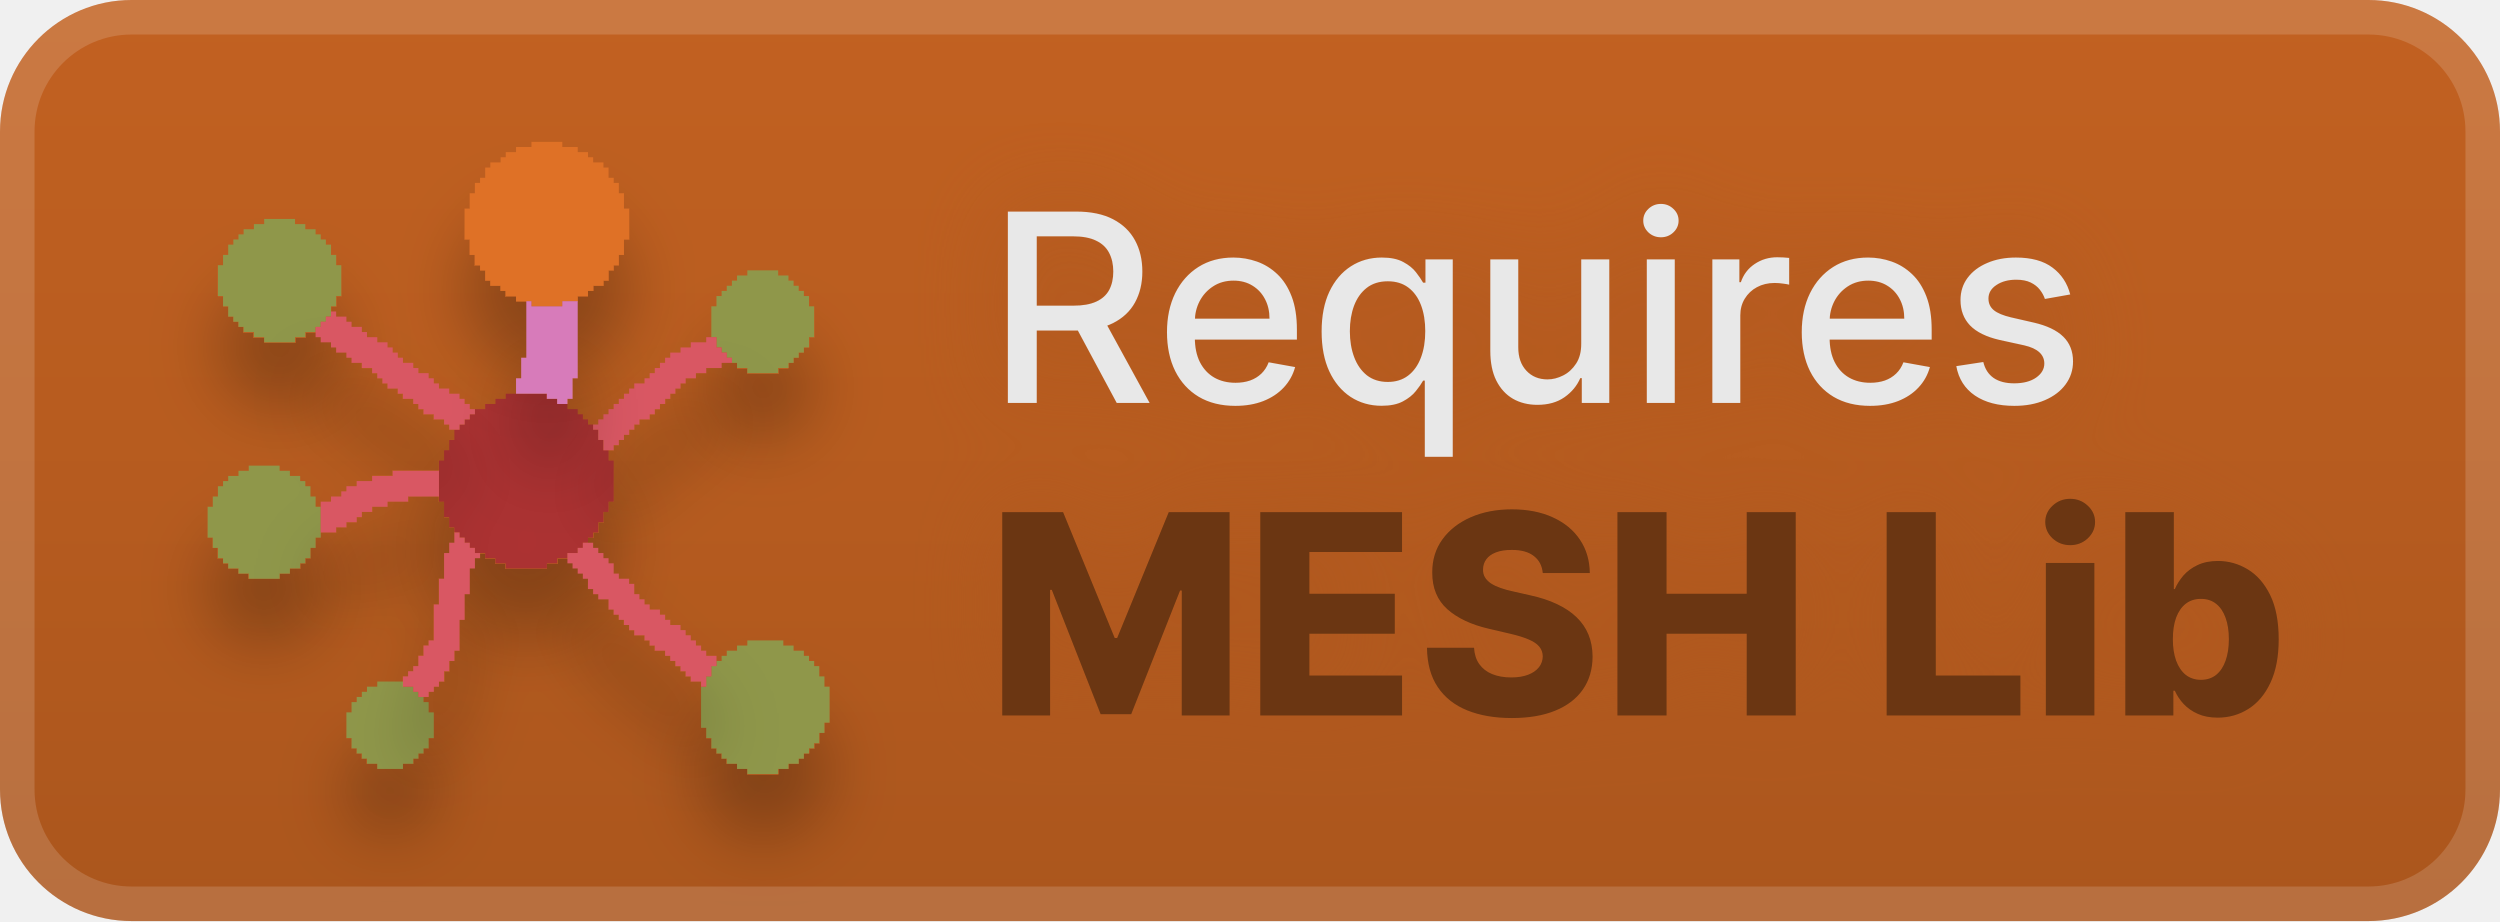
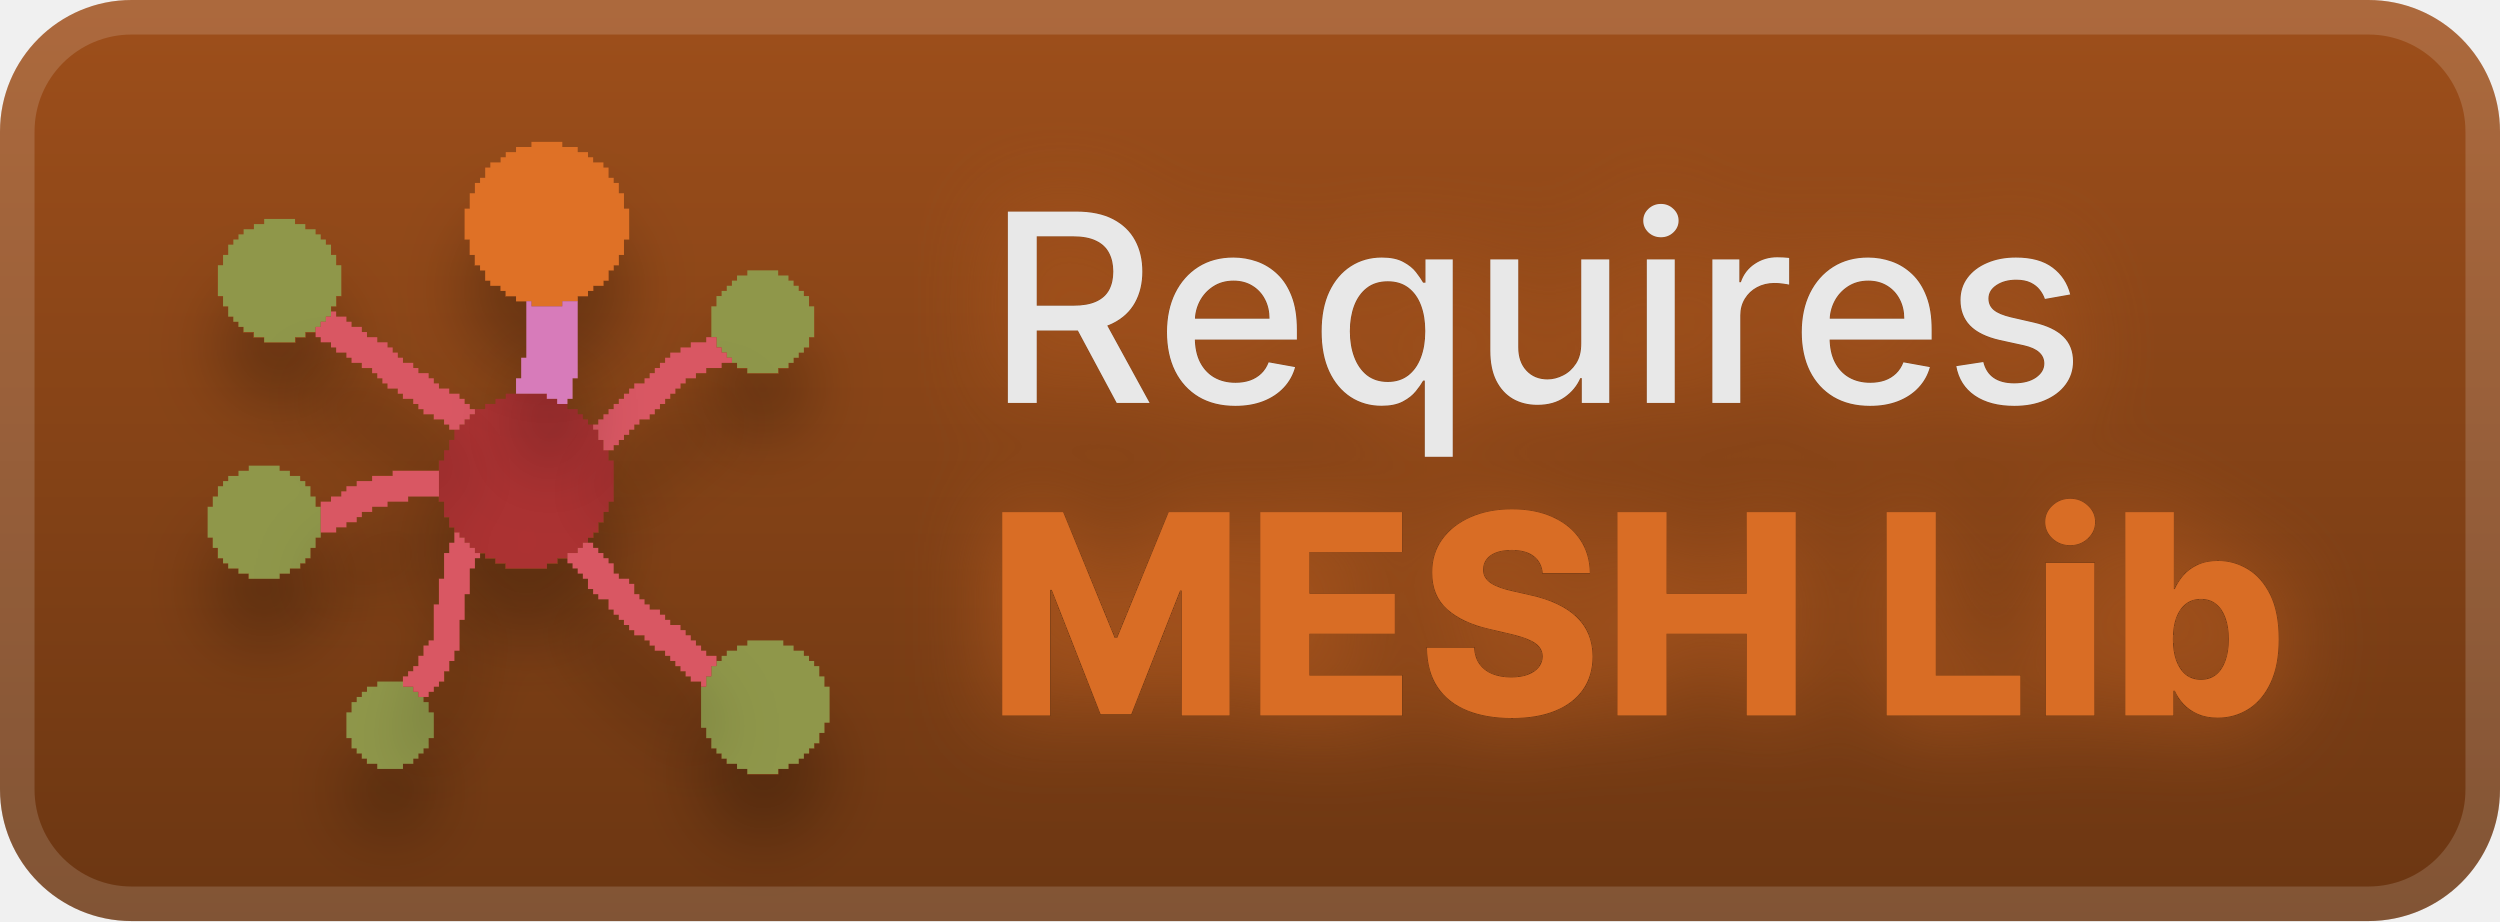
<svg xmlns="http://www.w3.org/2000/svg" width="152" height="56" viewBox="0 0 152 56" fill="none">
  <g clip-path="url(#clip0_3_2)">
    <rect width="152" height="56" rx="8" fill="url(#paint0_linear_3_2)" />
    <g filter="url(#filter0_d_3_2)">
      <path d="M22.938 41.438H24.5V46.75H22.938V41.438ZM25.438 42.375H25.75V45.812H25.438V42.375ZM25.75 42.688H26.062V45.5H25.75V42.688ZM26.062 43.312H26.375V44.875H26.062V43.312ZM24.5 41.75H25.125V46.438H24.5V41.75ZM25.125 42.062H25.438V46.125H25.125V42.062ZM22 42.375H21.688V45.812H22V42.375ZM21.688 42.688H21.375V45.5H21.688V42.688ZM21.375 43.312H21.062V44.875H21.375V43.312ZM22.938 41.75H22.312V46.438H22.938V41.75ZM22.312 42.062H22V46.125H22.312V42.062ZM42.625 41.75H42.938V44.25H42.625V41.75ZM42.938 41.125H43.25V44.875H42.938V41.125ZM43.25 40.5H43.562V45.5H43.25V40.5ZM43.562 40.188H43.875V45.812H43.562V40.188ZM43.875 39.875H44.188V46.125H43.875V39.875ZM44.188 39.562H44.812V46.438H44.188V39.562ZM44.812 39.25H45.438V46.75H44.812V39.25ZM45.438 38.938H47.312V47.062H45.438V38.938ZM47.312 38.938H47.625V46.75H47.312V38.938ZM47.625 39.25H47.938V46.75H47.625V39.25ZM47.938 39.25H48.25V46.438H47.938V39.25ZM48.25 39.562H48.562V46.438H48.25V39.562ZM48.562 39.562H48.875V46.125H48.562V39.562ZM48.875 39.875H49.188V45.812H48.875V39.875ZM49.188 40.188H49.5V45.5H49.188V40.188ZM49.5 40.5H49.812V45.188H49.5V40.5ZM49.812 41.125H50.125V44.562H49.812V41.125ZM50.125 41.75H50.438V43.938H50.125V41.75ZM43.25 18.625H43.562V20.5H43.25V18.625ZM43.562 18H43.875V21.125H43.562V18ZM43.875 17.688H44.188V21.438H43.875V17.688ZM44.188 17.375H44.5V21.75H44.188V17.375ZM44.5 17.062H44.812V22.062H44.5V17.062ZM44.812 16.75H45.438V22.375H44.812V16.75ZM45.438 16.438H47.312V22.688H45.438V16.438ZM47.312 16.75H47.938V22.375H47.312V16.75ZM47.938 17.062H48.25V22.062H47.938V17.062ZM48.25 17.375H48.562V21.75H48.25V17.375ZM48.562 17.688H48.875V21.438H48.562V17.688ZM48.875 18H49.188V21.125H48.875V18ZM49.188 18.625H49.5V20.5H49.188V18.625ZM13.25 16.125H13.562V18H13.25V16.125ZM13.562 15.5H13.875V18.625H13.562V15.5ZM13.875 14.875H14.188V19.25H13.875V14.875ZM14.188 14.562H14.5V19.562H14.188V14.562ZM14.5 14.25H14.812V19.875H14.5V14.25ZM14.812 13.938H15.438V20.188H14.812V13.938ZM15.438 13.625H16.062V20.5H15.438V13.625ZM16.062 13.312H17.938V20.812H16.062V13.312ZM17.938 13.625H18.562V20.5H17.938V13.625ZM18.562 13.938H19.188V20.188H18.562V13.938ZM19.188 14.25H19.5V19.875H19.188V14.25ZM19.5 14.562H19.812V19.562H19.5V14.562ZM19.812 14.875H20.125V19.25H19.812V14.875ZM20.125 15.5H20.438V18.625H20.125V15.5ZM20.438 16.125H20.75V18H20.438V16.125ZM12.625 30.812H12.938V32.688H12.625V30.812ZM12.938 30.188H13.25V33.312H12.938V30.188ZM13.25 29.562H13.562V33.938H13.25V29.562ZM13.562 29.25H13.875V34.25H13.562V29.25ZM13.875 28.938H14.5V34.562H13.875V28.938ZM14.5 28.625H15.125V34.875H14.5V28.625ZM15.125 28.312H17V35.188H15.125V28.312ZM17 28.625H17.625V34.875H17V28.625ZM17.625 28.938H18.25V34.562H17.625V28.938ZM18.25 29.25H18.562V34.25H18.25V29.25ZM18.562 29.562H18.875V33.938H18.562V29.562ZM18.875 30.188H19.188V33.312H18.875V30.188ZM19.188 30.812H19.5V32.688H19.188V30.812Z" fill="#8F974A" />
    </g>
    <g filter="url(#filter1_d_3_2)">
      <path d="M26.688 28H27V30.5H26.688V28ZM27 27.375H27.312V31.438H27V27.375ZM27.312 26.75H27.625V32.062H27.312V26.75ZM27.625 26.125H27.938V32.375H27.625V26.125ZM27.938 25.812H28.25V32.688H27.938V25.812ZM28.25 25.5H28.562V33H28.25V25.5ZM28.562 25.188H28.875V33.312H28.562V25.188ZM28.875 24.875H29.5V33.625H28.875V24.875ZM29.5 24.562H30.125V33.938H29.5V24.562ZM30.125 24.25H30.75V34.25H30.125V24.25ZM30.75 23.938H33.25V34.562H30.75V23.938ZM33.25 24.25H33.875V34.25H33.25V24.25ZM33.875 24.562H34.5V33.938H33.875V24.562ZM34.5 24.875H35.125V33.625H34.5V24.875ZM35.125 25.188H35.438V33.312H35.125V25.188ZM35.438 25.5H35.75V33H35.438V25.5ZM35.75 25.812H36.062V32.688H35.75V25.812ZM36.062 26.125H36.375V32.375H36.062V26.125ZM36.375 26.75H36.688V31.75H36.375V26.75ZM36.688 27.375H37V31.125H36.688V27.375ZM37 28H37.312V30.5H37V28Z" fill="#AC3232" />
    </g>
    <g filter="url(#filter2_d_3_2)">
      <path d="M28.25 12.688H28.562V14.562H28.25V12.688ZM28.562 11.75H28.875V15.5H28.562V11.75ZM28.875 11.125H29.188V16.125H28.875V11.125ZM29.188 10.812H29.5V16.438H29.188V10.812ZM29.5 10.188H29.812V17.062H29.5V10.188ZM29.812 9.875H30.438V17.375H29.812V9.875ZM30.438 9.562H30.75V17.688H30.438V9.562ZM30.75 9.25H31.375V18H30.75V9.25ZM31.375 8.938H32.312V18.312H31.375V8.938ZM32.312 8.625H34.188V18.625H32.312V8.625ZM34.188 8.938H35.125V18.312H34.188V8.938ZM35.125 9.25H35.75V18H35.125V9.25ZM35.75 9.562H36.062V17.688H35.75V9.562ZM36.062 9.875H36.688V17.375H36.062V9.875ZM36.688 10.188H37V17.062H36.688V10.188ZM37 10.812H37.312V16.438H37V10.812ZM37.312 11.125H37.625V16.125H37.312V11.125ZM37.625 11.75H37.938V15.5H37.625V11.75ZM37.938 12.688H38.25V14.562H37.938V12.688Z" fill="#DF7126" />
    </g>
    <g filter="url(#filter3_d_3_2)">
      <path d="M24.5 41.125H24.812V41.75H24.5V41.125ZM24.812 40.812H25.125V41.75H24.812V40.812ZM25.125 40.5H25.438V42.062H25.125V40.5ZM25.438 39.875H25.75V42.375H25.438V39.875ZM25.75 39.25H26.062V42.375H25.75V39.25ZM26.062 38.938H26.375V42.062H26.062V38.938ZM26.375 36.75H26.688V41.75H26.375V36.75ZM26.688 35.188H27V41.438H26.688V35.188ZM27 33.625H27.312V40.812H27V33.625ZM27.312 33H27.625V40.188H27.312V33ZM27.625 32.375H27.938V39.562H27.625V32.375ZM27.938 32.688H28.25V37.688H27.938V32.688ZM28.25 33H28.562V36.125H28.25V33ZM28.562 33.312H28.875V34.562H28.562V33.312ZM28.875 33.625H29.188V33.938H28.875V33.625ZM43.25 39.875H43.562V40.5H43.25V39.875ZM42.938 39.875H43.25V41.125H42.938V39.875ZM42.625 39.562H42.938V41.75H42.625V39.562ZM42.312 39.25H42.625V41.438H42.312V39.25ZM42 38.938H42.312V41.438H42V38.938ZM41.688 38.625H42V41.125H41.688V38.625ZM41.375 38.312H41.688V40.812H41.375V38.312ZM41.062 38H41.375V40.5H41.062V38ZM40.75 38H41.062V40.188H40.75V38ZM40.438 37.688H40.75V39.875H40.438V37.688ZM40.125 37.375H40.438V39.562H40.125V37.375ZM39.812 37.062H40.125V39.562H39.812V37.062ZM39.5 37.062H39.812V39.25H39.5V37.062ZM39.188 36.75H39.5V38.938H39.188V36.75ZM38.875 36.438H39.188V38.625H38.875V36.438ZM38.562 36.125H38.875V38.625H38.562V36.125ZM38.25 35.5H38.562V38.312H38.25V35.5ZM37.938 35.188H38.25V38H37.938V35.188ZM37.625 35.188H37.938V37.688H37.625V35.188ZM37.312 34.875H37.625V37.375H37.312V34.875ZM37 34.25H37.312V37.062H37V34.25ZM36.688 33.938H37V36.438H36.688V33.938ZM36.375 33.625H36.688V36.438H36.375V33.625ZM36.062 33.312H36.375V36.125H36.062V33.312ZM35.75 33H36.062V35.812H35.75V33ZM35.438 33H35.75V35.188H35.438V33ZM35.125 33.312H35.438V34.875H35.125V33.312ZM34.812 33.625H35.125V34.562H34.812V33.625ZM34.5 33.625H34.812V34.25H34.5V33.625ZM36.062 25.812H36.375V26.125H36.062V25.812ZM36.375 25.5H36.688V26.75H36.375V25.5ZM36.688 25.188H37V27.375H36.688V25.188ZM37 24.875H37.312V27.375H37V24.875ZM37.312 24.562H37.625V27.062H37.312V24.562ZM37.625 24.25H37.938V26.75H37.625V24.25ZM37.938 23.938H38.25V26.438H37.938V23.938ZM38.25 23.625H38.562V26.125H38.25V23.625ZM38.562 23.312H38.875V25.812H38.562V23.312ZM38.875 23.312H39.188V25.5H38.875V23.312ZM39.188 23H39.5V25.5H39.188V23ZM39.5 22.688H39.812V25.188H39.5V22.688ZM39.812 22.375H40.125V24.875H39.812V22.375ZM40.125 22.062H40.438V24.562H40.125V22.062ZM40.438 21.75H40.75V24.25H40.438V21.75ZM40.75 21.438H41.062V23.938H40.75V21.438ZM41.062 21.438H41.375V23.625H41.062V21.438ZM41.375 21.125H41.688V23.312H41.375V21.125ZM41.688 21.125H42V23H41.688V21.125ZM42 20.812H42.312V23H42V20.812ZM42.312 20.812H42.938V22.688H42.312V20.812ZM42.938 20.5H43.562V22.375H42.938V20.5ZM43.562 21.125H43.875V22.375H43.562V21.125ZM43.875 21.438H44.188V22.062H43.875V21.438ZM44.188 21.75H44.5V22.062H44.188V21.75ZM28.562 24.875H28.875V25.188H28.562V24.875ZM28.25 24.562H28.562V25.5H28.25V24.562ZM27.938 24.25H28.25V25.812H27.938V24.25ZM27.312 23.938H27.938V26.125H27.312V23.938ZM27 23.625H27.312V25.812H27V23.625ZM26.688 23.625H27V25.5H26.688V23.625ZM26.375 23.312H26.688V25.5H26.375V23.312ZM26.062 23H26.375V25.188H26.062V23ZM25.75 22.688H26.062V25.188H25.75V22.688ZM25.438 22.688H25.75V24.875H25.438V22.688ZM25.125 22.375H25.438V24.562H25.125V22.375ZM24.5 22.062H25.125V24.25H24.5V22.062ZM24.188 21.75H24.5V23.938H24.188V21.75ZM23.875 21.438H24.188V23.625H23.875V21.438ZM23.562 21.125H23.875V23.625H23.562V21.125ZM23.25 20.812H23.562V23.312H23.25V20.812ZM22.938 20.812H23.25V23H22.938V20.812ZM22.625 20.5H22.938V22.688H22.625V20.5ZM22.312 20.5H22.625V22.375H22.312V20.5ZM22 20.188H22.312V22.375H22V20.188ZM21.375 19.875H22V22.062H21.375V19.875ZM21.062 19.562H21.375V21.75H21.062V19.562ZM20.438 19.25H21.062V21.438H20.438V19.25ZM20.125 18.938H20.438V21.125H20.125V18.938ZM19.812 19.25H20.125V20.812H19.812V19.25ZM19.5 19.562H19.812V20.812H19.5V19.562ZM19.188 19.875H19.5V20.5H19.188V19.875ZM24.812 28.625H26.688V30.188H24.812V28.625ZM23.875 28.625H24.812V30.5H23.875V28.625ZM23.562 28.938H23.875V30.5H23.562V28.938ZM22.625 28.938H23.562V30.812H22.625V28.938ZM22 29.25H22.625V31.125H22V29.25ZM21.688 29.25H22V31.438H21.688V29.25ZM21.062 29.562H21.688V31.75H21.062V29.562ZM20.75 29.875H21.062V32.062H20.75V29.875ZM20.438 30.188H20.75V32.062H20.438V30.188ZM20.125 30.188H20.438V32.375H20.125V30.188ZM19.5 30.5H20.125V32.375H19.5V30.5Z" fill="#D95763" />
    </g>
    <g filter="url(#filter4_d_3_2)">
      <path d="M31.375 23H31.688V23.938H31.375V23ZM31.688 21.75H32V23.938H31.688V21.75ZM32 18.312H32.312V23.938H32V18.312ZM32.312 18.625H33.25V23.938H32.312V18.625ZM33.25 18.625H33.875V24.25H33.25V18.625ZM33.875 18.625H34.188V24.562H33.875V18.625ZM34.188 18.312H34.5V24.562H34.188V18.312ZM34.5 18.312H34.812V24.25H34.5V18.312ZM34.812 18.312H35.125V23H34.812V18.312Z" fill="#D77BBA" />
    </g>
    <g filter="url(#filter5_d_3_2)">
      <path d="M61.278 24.5V12.864H65.426C66.328 12.864 67.076 13.019 67.671 13.329C68.269 13.64 68.716 14.07 69.011 14.619C69.307 15.165 69.454 15.796 69.454 16.511C69.454 17.224 69.305 17.85 69.006 18.392C68.71 18.93 68.263 19.349 67.665 19.648C67.07 19.947 66.322 20.097 65.421 20.097H62.278V18.585H65.261C65.829 18.585 66.292 18.504 66.648 18.341C67.008 18.178 67.271 17.941 67.438 17.631C67.604 17.32 67.688 16.947 67.688 16.511C67.688 16.072 67.602 15.691 67.432 15.369C67.265 15.047 67.002 14.801 66.642 14.631C66.286 14.456 65.818 14.369 65.239 14.369H63.034V24.5H61.278ZM67.023 19.25L69.898 24.5H67.898L65.079 19.25H67.023ZM75.106 24.676C74.247 24.676 73.506 24.492 72.885 24.125C72.267 23.754 71.79 23.233 71.453 22.562C71.12 21.888 70.953 21.099 70.953 20.193C70.953 19.299 71.12 18.511 71.453 17.829C71.79 17.148 72.26 16.616 72.862 16.233C73.468 15.85 74.177 15.659 74.987 15.659C75.48 15.659 75.957 15.741 76.419 15.903C76.881 16.066 77.296 16.322 77.663 16.671C78.031 17.019 78.32 17.472 78.533 18.028C78.745 18.581 78.851 19.254 78.851 20.046V20.648H71.913V19.375H77.186C77.186 18.928 77.095 18.532 76.913 18.188C76.731 17.839 76.476 17.564 76.146 17.364C75.82 17.163 75.438 17.062 74.999 17.062C74.521 17.062 74.105 17.18 73.749 17.415C73.396 17.646 73.124 17.949 72.93 18.324C72.741 18.695 72.646 19.099 72.646 19.534V20.528C72.646 21.112 72.749 21.608 72.953 22.017C73.162 22.426 73.451 22.739 73.822 22.954C74.194 23.167 74.627 23.273 75.124 23.273C75.445 23.273 75.739 23.227 76.004 23.136C76.269 23.042 76.499 22.901 76.692 22.716C76.885 22.53 77.033 22.301 77.135 22.028L78.743 22.318C78.614 22.792 78.383 23.206 78.05 23.562C77.72 23.915 77.305 24.189 76.805 24.386C76.309 24.579 75.743 24.676 75.106 24.676ZM86.628 27.773V23.142H86.526C86.423 23.328 86.276 23.54 86.082 23.778C85.893 24.017 85.632 24.225 85.298 24.403C84.965 24.581 84.533 24.671 84.003 24.671C83.298 24.671 82.669 24.491 82.117 24.131C81.567 23.767 81.135 23.25 80.821 22.579C80.51 21.905 80.355 21.097 80.355 20.153C80.355 19.21 80.512 18.403 80.827 17.733C81.145 17.062 81.581 16.549 82.133 16.193C82.686 15.837 83.313 15.659 84.014 15.659C84.556 15.659 84.992 15.75 85.321 15.932C85.654 16.11 85.912 16.318 86.094 16.557C86.279 16.796 86.423 17.006 86.526 17.188H86.668V15.773H88.327V27.773H86.628ZM84.378 23.222C84.867 23.222 85.279 23.093 85.617 22.835C85.957 22.574 86.215 22.212 86.389 21.75C86.567 21.288 86.656 20.75 86.656 20.136C86.656 19.53 86.569 19 86.395 18.546C86.221 18.091 85.965 17.737 85.628 17.483C85.291 17.229 84.874 17.102 84.378 17.102C83.867 17.102 83.44 17.235 83.099 17.5C82.758 17.765 82.501 18.127 82.327 18.585C82.156 19.044 82.071 19.561 82.071 20.136C82.071 20.72 82.158 21.244 82.332 21.71C82.507 22.176 82.764 22.546 83.105 22.818C83.45 23.087 83.874 23.222 84.378 23.222ZM96.139 20.881V15.773H97.844V24.5H96.173V22.989H96.082C95.882 23.454 95.56 23.843 95.117 24.153C94.677 24.46 94.13 24.614 93.474 24.614C92.914 24.614 92.418 24.491 91.986 24.244C91.558 23.994 91.221 23.625 90.974 23.136C90.732 22.648 90.611 22.044 90.611 21.324V15.773H92.31V21.119C92.31 21.714 92.474 22.188 92.804 22.54C93.133 22.892 93.561 23.068 94.088 23.068C94.406 23.068 94.722 22.989 95.037 22.829C95.355 22.671 95.618 22.43 95.827 22.108C96.039 21.786 96.143 21.377 96.139 20.881ZM100.126 24.5V15.773H101.825V24.5H100.126ZM100.984 14.426C100.689 14.426 100.435 14.328 100.223 14.131C100.015 13.93 99.91 13.691 99.91 13.415C99.91 13.134 100.015 12.896 100.223 12.699C100.435 12.498 100.689 12.398 100.984 12.398C101.28 12.398 101.532 12.498 101.74 12.699C101.952 12.896 102.058 13.134 102.058 13.415C102.058 13.691 101.952 13.93 101.74 14.131C101.532 14.328 101.28 14.426 100.984 14.426ZM104.111 24.5V15.773H105.753V17.159H105.844C106.003 16.689 106.283 16.32 106.685 16.051C107.09 15.778 107.548 15.642 108.06 15.642C108.166 15.642 108.291 15.646 108.435 15.653C108.582 15.661 108.698 15.671 108.781 15.682V17.307C108.713 17.288 108.592 17.267 108.418 17.244C108.243 17.218 108.069 17.204 107.895 17.204C107.493 17.204 107.135 17.29 106.821 17.46C106.51 17.627 106.264 17.86 106.082 18.159C105.901 18.454 105.81 18.792 105.81 19.171V24.5H104.111ZM113.7 24.676C112.84 24.676 112.1 24.492 111.479 24.125C110.861 23.754 110.384 23.233 110.047 22.562C109.714 21.888 109.547 21.099 109.547 20.193C109.547 19.299 109.714 18.511 110.047 17.829C110.384 17.148 110.854 16.616 111.456 16.233C112.062 15.85 112.77 15.659 113.581 15.659C114.073 15.659 114.551 15.741 115.013 15.903C115.475 16.066 115.89 16.322 116.257 16.671C116.625 17.019 116.914 17.472 117.126 18.028C117.339 18.581 117.445 19.254 117.445 20.046V20.648H110.507V19.375H115.78C115.78 18.928 115.689 18.532 115.507 18.188C115.325 17.839 115.07 17.564 114.74 17.364C114.414 17.163 114.032 17.062 113.592 17.062C113.115 17.062 112.698 17.18 112.342 17.415C111.99 17.646 111.717 17.949 111.524 18.324C111.335 18.695 111.24 19.099 111.24 19.534V20.528C111.24 21.112 111.342 21.608 111.547 22.017C111.755 22.426 112.045 22.739 112.416 22.954C112.787 23.167 113.221 23.273 113.717 23.273C114.039 23.273 114.333 23.227 114.598 23.136C114.863 23.042 115.092 22.901 115.285 22.716C115.479 22.53 115.626 22.301 115.729 22.028L117.337 22.318C117.208 22.792 116.977 23.206 116.643 23.562C116.314 23.915 115.899 24.189 115.399 24.386C114.903 24.579 114.337 24.676 113.7 24.676ZM125.869 17.903L124.33 18.176C124.265 17.979 124.163 17.792 124.023 17.614C123.886 17.436 123.701 17.29 123.466 17.176C123.231 17.062 122.937 17.006 122.585 17.006C122.104 17.006 121.703 17.114 121.381 17.329C121.059 17.542 120.898 17.816 120.898 18.153C120.898 18.445 121.006 18.68 121.222 18.858C121.437 19.036 121.786 19.182 122.267 19.296L123.653 19.614C124.456 19.799 125.055 20.085 125.449 20.472C125.843 20.858 126.04 21.36 126.04 21.977C126.04 22.5 125.888 22.966 125.585 23.375C125.286 23.78 124.867 24.099 124.33 24.329C123.795 24.561 123.176 24.676 122.472 24.676C121.494 24.676 120.697 24.468 120.08 24.051C119.462 23.631 119.083 23.034 118.943 22.261L120.585 22.011C120.687 22.439 120.898 22.763 121.216 22.983C121.534 23.199 121.949 23.307 122.46 23.307C123.017 23.307 123.462 23.191 123.795 22.96C124.129 22.725 124.295 22.439 124.295 22.102C124.295 21.829 124.193 21.6 123.989 21.415C123.788 21.229 123.479 21.089 123.062 20.994L121.585 20.671C120.771 20.485 120.169 20.189 119.778 19.784C119.392 19.379 119.199 18.866 119.199 18.244C119.199 17.729 119.343 17.278 119.631 16.892C119.919 16.506 120.316 16.204 120.824 15.989C121.331 15.769 121.913 15.659 122.568 15.659C123.511 15.659 124.254 15.864 124.795 16.273C125.337 16.678 125.695 17.222 125.869 17.903Z" fill="#E8E8E8" />
-       <path d="M60.936 31.136H64.636L67.776 38.791H67.921L71.06 31.136H74.76V43.5H71.85V35.906H71.748L68.778 43.422H66.918L63.948 35.863H63.846V43.5H60.936V31.136ZM76.624 43.5V31.136H85.245V33.563H79.612V36.099H84.804V38.532H79.612V41.073H85.245V43.5H76.624ZM93.799 34.843C93.759 34.4 93.58 34.056 93.262 33.811C92.948 33.561 92.499 33.436 91.916 33.436C91.529 33.436 91.207 33.487 90.95 33.587C90.692 33.688 90.499 33.827 90.37 34.004C90.242 34.177 90.175 34.376 90.171 34.602C90.163 34.787 90.199 34.95 90.28 35.09C90.364 35.231 90.485 35.356 90.642 35.465C90.803 35.569 90.996 35.662 91.222 35.742C91.447 35.823 91.7 35.894 91.982 35.954L93.045 36.195C93.656 36.328 94.196 36.505 94.662 36.727C95.133 36.948 95.528 37.212 95.846 37.517C96.168 37.823 96.411 38.175 96.576 38.574C96.741 38.972 96.826 39.419 96.83 39.914C96.826 40.695 96.629 41.365 96.238 41.924C95.848 42.484 95.286 42.912 94.554 43.21C93.825 43.508 92.946 43.657 91.916 43.657C90.881 43.657 89.98 43.502 89.211 43.192C88.442 42.882 87.845 42.411 87.418 41.779C86.992 41.148 86.772 40.349 86.76 39.383H89.622C89.646 39.781 89.752 40.113 89.942 40.379C90.131 40.645 90.39 40.846 90.72 40.983C91.055 41.119 91.441 41.188 91.879 41.188C92.282 41.188 92.624 41.133 92.906 41.025C93.192 40.916 93.411 40.765 93.564 40.572C93.717 40.379 93.795 40.157 93.799 39.908C93.795 39.675 93.723 39.475 93.582 39.31C93.441 39.141 93.224 38.996 92.93 38.876C92.64 38.751 92.27 38.636 91.819 38.532L90.527 38.23C89.457 37.984 88.614 37.588 87.998 37.041C87.382 36.489 87.076 35.745 87.08 34.807C87.076 34.042 87.281 33.372 87.696 32.797C88.111 32.221 88.684 31.772 89.416 31.45C90.149 31.128 90.984 30.967 91.922 30.967C92.88 30.967 93.711 31.13 94.415 31.456C95.123 31.778 95.673 32.231 96.063 32.815C96.454 33.398 96.653 34.074 96.661 34.843H93.799ZM98.339 43.5V31.136H101.327V36.099H106.199V31.136H109.181V43.5H106.199V38.532H101.327V43.5H98.339ZM114.708 43.5V31.136H117.696V41.073H122.84V43.5H114.708ZM124.387 43.5V34.227H127.339V43.5H124.387ZM125.866 33.147C125.451 33.147 125.095 33.01 124.797 32.736C124.5 32.458 124.351 32.124 124.351 31.734C124.351 31.348 124.5 31.018 124.797 30.744C125.095 30.466 125.451 30.327 125.866 30.327C126.284 30.327 126.641 30.466 126.934 30.744C127.232 31.018 127.381 31.348 127.381 31.734C127.381 32.124 127.232 32.458 126.934 32.736C126.641 33.01 126.284 33.147 125.866 33.147ZM129.218 43.5V31.136H132.17V35.815H132.23C132.351 35.533 132.522 35.262 132.743 35C132.969 34.738 133.255 34.525 133.601 34.36C133.951 34.191 134.369 34.106 134.856 34.106C135.5 34.106 136.102 34.276 136.661 34.614C137.225 34.952 137.68 35.473 138.026 36.177C138.372 36.882 138.545 37.779 138.545 38.87C138.545 39.92 138.378 40.8 138.044 41.508C137.714 42.216 137.267 42.747 136.704 43.102C136.144 43.456 135.522 43.633 134.838 43.633C134.371 43.633 133.967 43.556 133.625 43.403C133.283 43.251 132.995 43.049 132.762 42.8C132.532 42.55 132.355 42.282 132.23 41.997H132.14V43.5H129.218ZM132.11 38.864C132.11 39.363 132.176 39.797 132.309 40.168C132.446 40.538 132.641 40.826 132.894 41.031C133.152 41.232 133.46 41.333 133.818 41.333C134.18 41.333 134.488 41.232 134.742 41.031C134.995 40.826 135.186 40.538 135.315 40.168C135.448 39.797 135.514 39.363 135.514 38.864C135.514 38.365 135.448 37.932 135.315 37.566C135.186 37.2 134.995 36.916 134.742 36.715C134.492 36.513 134.184 36.413 133.818 36.413C133.456 36.413 133.148 36.511 132.894 36.708C132.641 36.906 132.446 37.187 132.309 37.554C132.176 37.92 132.11 38.356 132.11 38.864Z" fill="#6B3612" />
+       <path d="M60.936 31.136H64.636L67.776 38.791H67.921L71.06 31.136H74.76V43.5H71.85V35.906H71.748L68.778 43.422H66.918L63.948 35.863H63.846V43.5H60.936V31.136ZM76.624 43.5V31.136H85.245V33.563H79.612V36.099H84.804V38.532H79.612V41.073H85.245V43.5H76.624ZM93.799 34.843C93.759 34.4 93.58 34.056 93.262 33.811C92.948 33.561 92.499 33.436 91.916 33.436C91.529 33.436 91.207 33.487 90.95 33.587C90.692 33.688 90.499 33.827 90.37 34.004C90.242 34.177 90.175 34.376 90.171 34.602C90.163 34.787 90.199 34.95 90.28 35.09C90.364 35.231 90.485 35.356 90.642 35.465C90.803 35.569 90.996 35.662 91.222 35.742C91.447 35.823 91.7 35.894 91.982 35.954L93.045 36.195C93.656 36.328 94.196 36.505 94.662 36.727C95.133 36.948 95.528 37.212 95.846 37.517C96.168 37.823 96.411 38.175 96.576 38.574C96.741 38.972 96.826 39.419 96.83 39.914C96.826 40.695 96.629 41.365 96.238 41.924C95.848 42.484 95.286 42.912 94.554 43.21C93.825 43.508 92.946 43.657 91.916 43.657C90.881 43.657 89.98 43.502 89.211 43.192C88.442 42.882 87.845 42.411 87.418 41.779C86.992 41.148 86.772 40.349 86.76 39.383H89.622C89.646 39.781 89.752 40.113 89.942 40.379C90.131 40.645 90.39 40.846 90.72 40.983C91.055 41.119 91.441 41.188 91.879 41.188C92.282 41.188 92.624 41.133 92.906 41.025C93.192 40.916 93.411 40.765 93.564 40.572C93.717 40.379 93.795 40.157 93.799 39.908C93.795 39.675 93.723 39.475 93.582 39.31C93.441 39.141 93.224 38.996 92.93 38.876C92.64 38.751 92.27 38.636 91.819 38.532L90.527 38.23C89.457 37.984 88.614 37.588 87.998 37.041C87.382 36.489 87.076 35.745 87.08 34.807C87.076 34.042 87.281 33.372 87.696 32.797C88.111 32.221 88.684 31.772 89.416 31.45C90.149 31.128 90.984 30.967 91.922 30.967C92.88 30.967 93.711 31.13 94.415 31.456C95.123 31.778 95.673 32.231 96.063 32.815C96.454 33.398 96.653 34.074 96.661 34.843H93.799ZM98.339 43.5V31.136H101.327V36.099H106.199V31.136H109.181V43.5H106.199V38.532H101.327V43.5H98.339ZM114.708 43.5V31.136H117.696V41.073H122.84V43.5H114.708ZM124.387 43.5V34.227H127.339V43.5H124.387ZM125.866 33.147C125.451 33.147 125.095 33.01 124.797 32.736C124.5 32.458 124.351 32.124 124.351 31.734C124.351 31.348 124.5 31.018 124.797 30.744C125.095 30.466 125.451 30.327 125.866 30.327C126.284 30.327 126.641 30.466 126.934 30.744C127.232 31.018 127.381 31.348 127.381 31.734C127.381 32.124 127.232 32.458 126.934 32.736C126.641 33.01 126.284 33.147 125.866 33.147ZM129.218 43.5V31.136H132.17V35.815H132.23C132.351 35.533 132.522 35.262 132.743 35C132.969 34.738 133.255 34.525 133.601 34.36C133.951 34.191 134.369 34.106 134.856 34.106C135.5 34.106 136.102 34.276 136.661 34.614C137.225 34.952 137.68 35.473 138.026 36.177C138.372 36.882 138.545 37.779 138.545 38.87C138.545 39.92 138.378 40.8 138.044 41.508C137.714 42.216 137.267 42.747 136.704 43.102C136.144 43.456 135.522 43.633 134.838 43.633C134.371 43.633 133.967 43.556 133.625 43.403C133.283 43.251 132.995 43.049 132.762 42.8C132.532 42.55 132.355 42.282 132.23 41.997H132.14V43.5H129.218ZM132.11 38.864C132.11 39.363 132.176 39.797 132.309 40.168C132.446 40.538 132.641 40.826 132.894 41.031C133.152 41.232 133.46 41.333 133.818 41.333C134.18 41.333 134.488 41.232 134.742 41.031C134.995 40.826 135.186 40.538 135.315 40.168C135.448 39.797 135.514 39.363 135.514 38.864C135.514 38.365 135.448 37.932 135.315 37.566C135.186 37.2 134.995 36.916 134.742 36.715C134.492 36.513 134.184 36.413 133.818 36.413C133.456 36.413 133.148 36.511 132.894 36.708C132.641 36.906 132.446 37.187 132.309 37.554C132.176 37.92 132.11 38.356 132.11 38.864Z" fill="#D96D25" />
    </g>
  </g>
  <rect x="1.05" y="1.05" width="149.9" height="53.9" rx="6.95" stroke="white" stroke-opacity="0.15" stroke-width="2.1" />
  <defs>
    <filter id="filter0_d_3_2" x="8.625" y="13.312" width="45.812" height="41.75" filterUnits="userSpaceOnUse" color-interpolation-filters="sRGB">
      <feFlood flood-opacity="0" result="BackgroundImageFix" />
      <feColorMatrix in="SourceAlpha" type="matrix" values="0 0 0 0 0 0 0 0 0 0 0 0 0 0 0 0 0 0 127 0" result="hardAlpha" />
      <feOffset dy="4" />
      <feGaussianBlur stdDeviation="2" />
      <feComposite in2="hardAlpha" operator="out" />
      <feColorMatrix type="matrix" values="0 0 0 0 0 0 0 0 0 0 0 0 0 0 0 0 0 0 0.25 0" />
      <feBlend mode="normal" in2="BackgroundImageFix" result="effect1_dropShadow_3_2" />
      <feBlend mode="normal" in="SourceGraphic" in2="effect1_dropShadow_3_2" result="shape" />
    </filter>
    <filter id="filter1_d_3_2" x="22.688" y="23.938" width="18.625" height="18.625" filterUnits="userSpaceOnUse" color-interpolation-filters="sRGB">
      <feFlood flood-opacity="0" result="BackgroundImageFix" />
      <feColorMatrix in="SourceAlpha" type="matrix" values="0 0 0 0 0 0 0 0 0 0 0 0 0 0 0 0 0 0 127 0" result="hardAlpha" />
      <feOffset dy="4" />
      <feGaussianBlur stdDeviation="2" />
      <feComposite in2="hardAlpha" operator="out" />
      <feColorMatrix type="matrix" values="0 0 0 0 0 0 0 0 0 0 0 0 0 0 0 0 0 0 0.25 0" />
      <feBlend mode="normal" in2="BackgroundImageFix" result="effect1_dropShadow_3_2" />
      <feBlend mode="normal" in="SourceGraphic" in2="effect1_dropShadow_3_2" result="shape" />
    </filter>
    <filter id="filter2_d_3_2" x="24.25" y="8.625" width="18" height="18" filterUnits="userSpaceOnUse" color-interpolation-filters="sRGB">
      <feFlood flood-opacity="0" result="BackgroundImageFix" />
      <feColorMatrix in="SourceAlpha" type="matrix" values="0 0 0 0 0 0 0 0 0 0 0 0 0 0 0 0 0 0 127 0" result="hardAlpha" />
      <feOffset dy="4" />
      <feGaussianBlur stdDeviation="2" />
      <feComposite in2="hardAlpha" operator="out" />
      <feColorMatrix type="matrix" values="0 0 0 0 0 0 0 0 0 0 0 0 0 0 0 0 0 0 0.25 0" />
      <feBlend mode="normal" in2="BackgroundImageFix" result="effect1_dropShadow_3_2" />
      <feBlend mode="normal" in="SourceGraphic" in2="effect1_dropShadow_3_2" result="shape" />
    </filter>
    <filter id="filter3_d_3_2" x="15.188" y="18.938" width="33.312" height="31.438" filterUnits="userSpaceOnUse" color-interpolation-filters="sRGB">
      <feFlood flood-opacity="0" result="BackgroundImageFix" />
      <feColorMatrix in="SourceAlpha" type="matrix" values="0 0 0 0 0 0 0 0 0 0 0 0 0 0 0 0 0 0 127 0" result="hardAlpha" />
      <feOffset dy="4" />
      <feGaussianBlur stdDeviation="2" />
      <feComposite in2="hardAlpha" operator="out" />
      <feColorMatrix type="matrix" values="0 0 0 0 0 0 0 0 0 0 0 0 0 0 0 0 0 0 0.25 0" />
      <feBlend mode="normal" in2="BackgroundImageFix" result="effect1_dropShadow_3_2" />
      <feBlend mode="normal" in="SourceGraphic" in2="effect1_dropShadow_3_2" result="shape" />
    </filter>
    <filter id="filter4_d_3_2" x="27.375" y="18.312" width="11.75" height="14.25" filterUnits="userSpaceOnUse" color-interpolation-filters="sRGB">
      <feFlood flood-opacity="0" result="BackgroundImageFix" />
      <feColorMatrix in="SourceAlpha" type="matrix" values="0 0 0 0 0 0 0 0 0 0 0 0 0 0 0 0 0 0 127 0" result="hardAlpha" />
      <feOffset dy="4" />
      <feGaussianBlur stdDeviation="2" />
      <feComposite in2="hardAlpha" operator="out" />
      <feColorMatrix type="matrix" values="0 0 0 0 0 0 0 0 0 0 0 0 0 0 0 0 0 0 0.25 0" />
      <feBlend mode="normal" in2="BackgroundImageFix" result="effect1_dropShadow_3_2" />
      <feBlend mode="normal" in="SourceGraphic" in2="effect1_dropShadow_3_2" result="shape" />
    </filter>
    <filter id="filter5_d_3_2" x="54.4" y="3.9" width="91.2" height="48.2" filterUnits="userSpaceOnUse" color-interpolation-filters="sRGB">
      <feFlood flood-opacity="0" result="BackgroundImageFix" />
      <feColorMatrix in="SourceAlpha" type="matrix" values="0 0 0 0 0 0 0 0 0 0 0 0 0 0 0 0 0 0 127 0" result="hardAlpha" />
      <feOffset />
      <feGaussianBlur stdDeviation="2.8" />
      <feComposite in2="hardAlpha" operator="out" />
      <feColorMatrix type="matrix" values="0 0 0 0 0.69 0 0 0 0 0.345 0 0 0 0 0.118 0 0 0 1 0" />
      <feBlend mode="normal" in2="BackgroundImageFix" result="effect1_dropShadow_3_2" />
      <feBlend mode="normal" in="SourceGraphic" in2="effect1_dropShadow_3_2" result="shape" />
    </filter>
    <linearGradient id="paint0_linear_3_2" x1="76" y1="0" x2="76" y2="56" gradientUnits="userSpaceOnUse">
-       <stop stop-color="#C26121" />
-       <stop offset="1" stop-color="#AB561D" />
+       <stop stop-color="#9E4F1B" />
+       <stop offset="1" stop-color="#6B3612" />
    </linearGradient>
    <clipPath id="clip0_3_2">
      <rect width="152" height="56" rx="8" fill="white" />
    </clipPath>
  </defs>
</svg>
